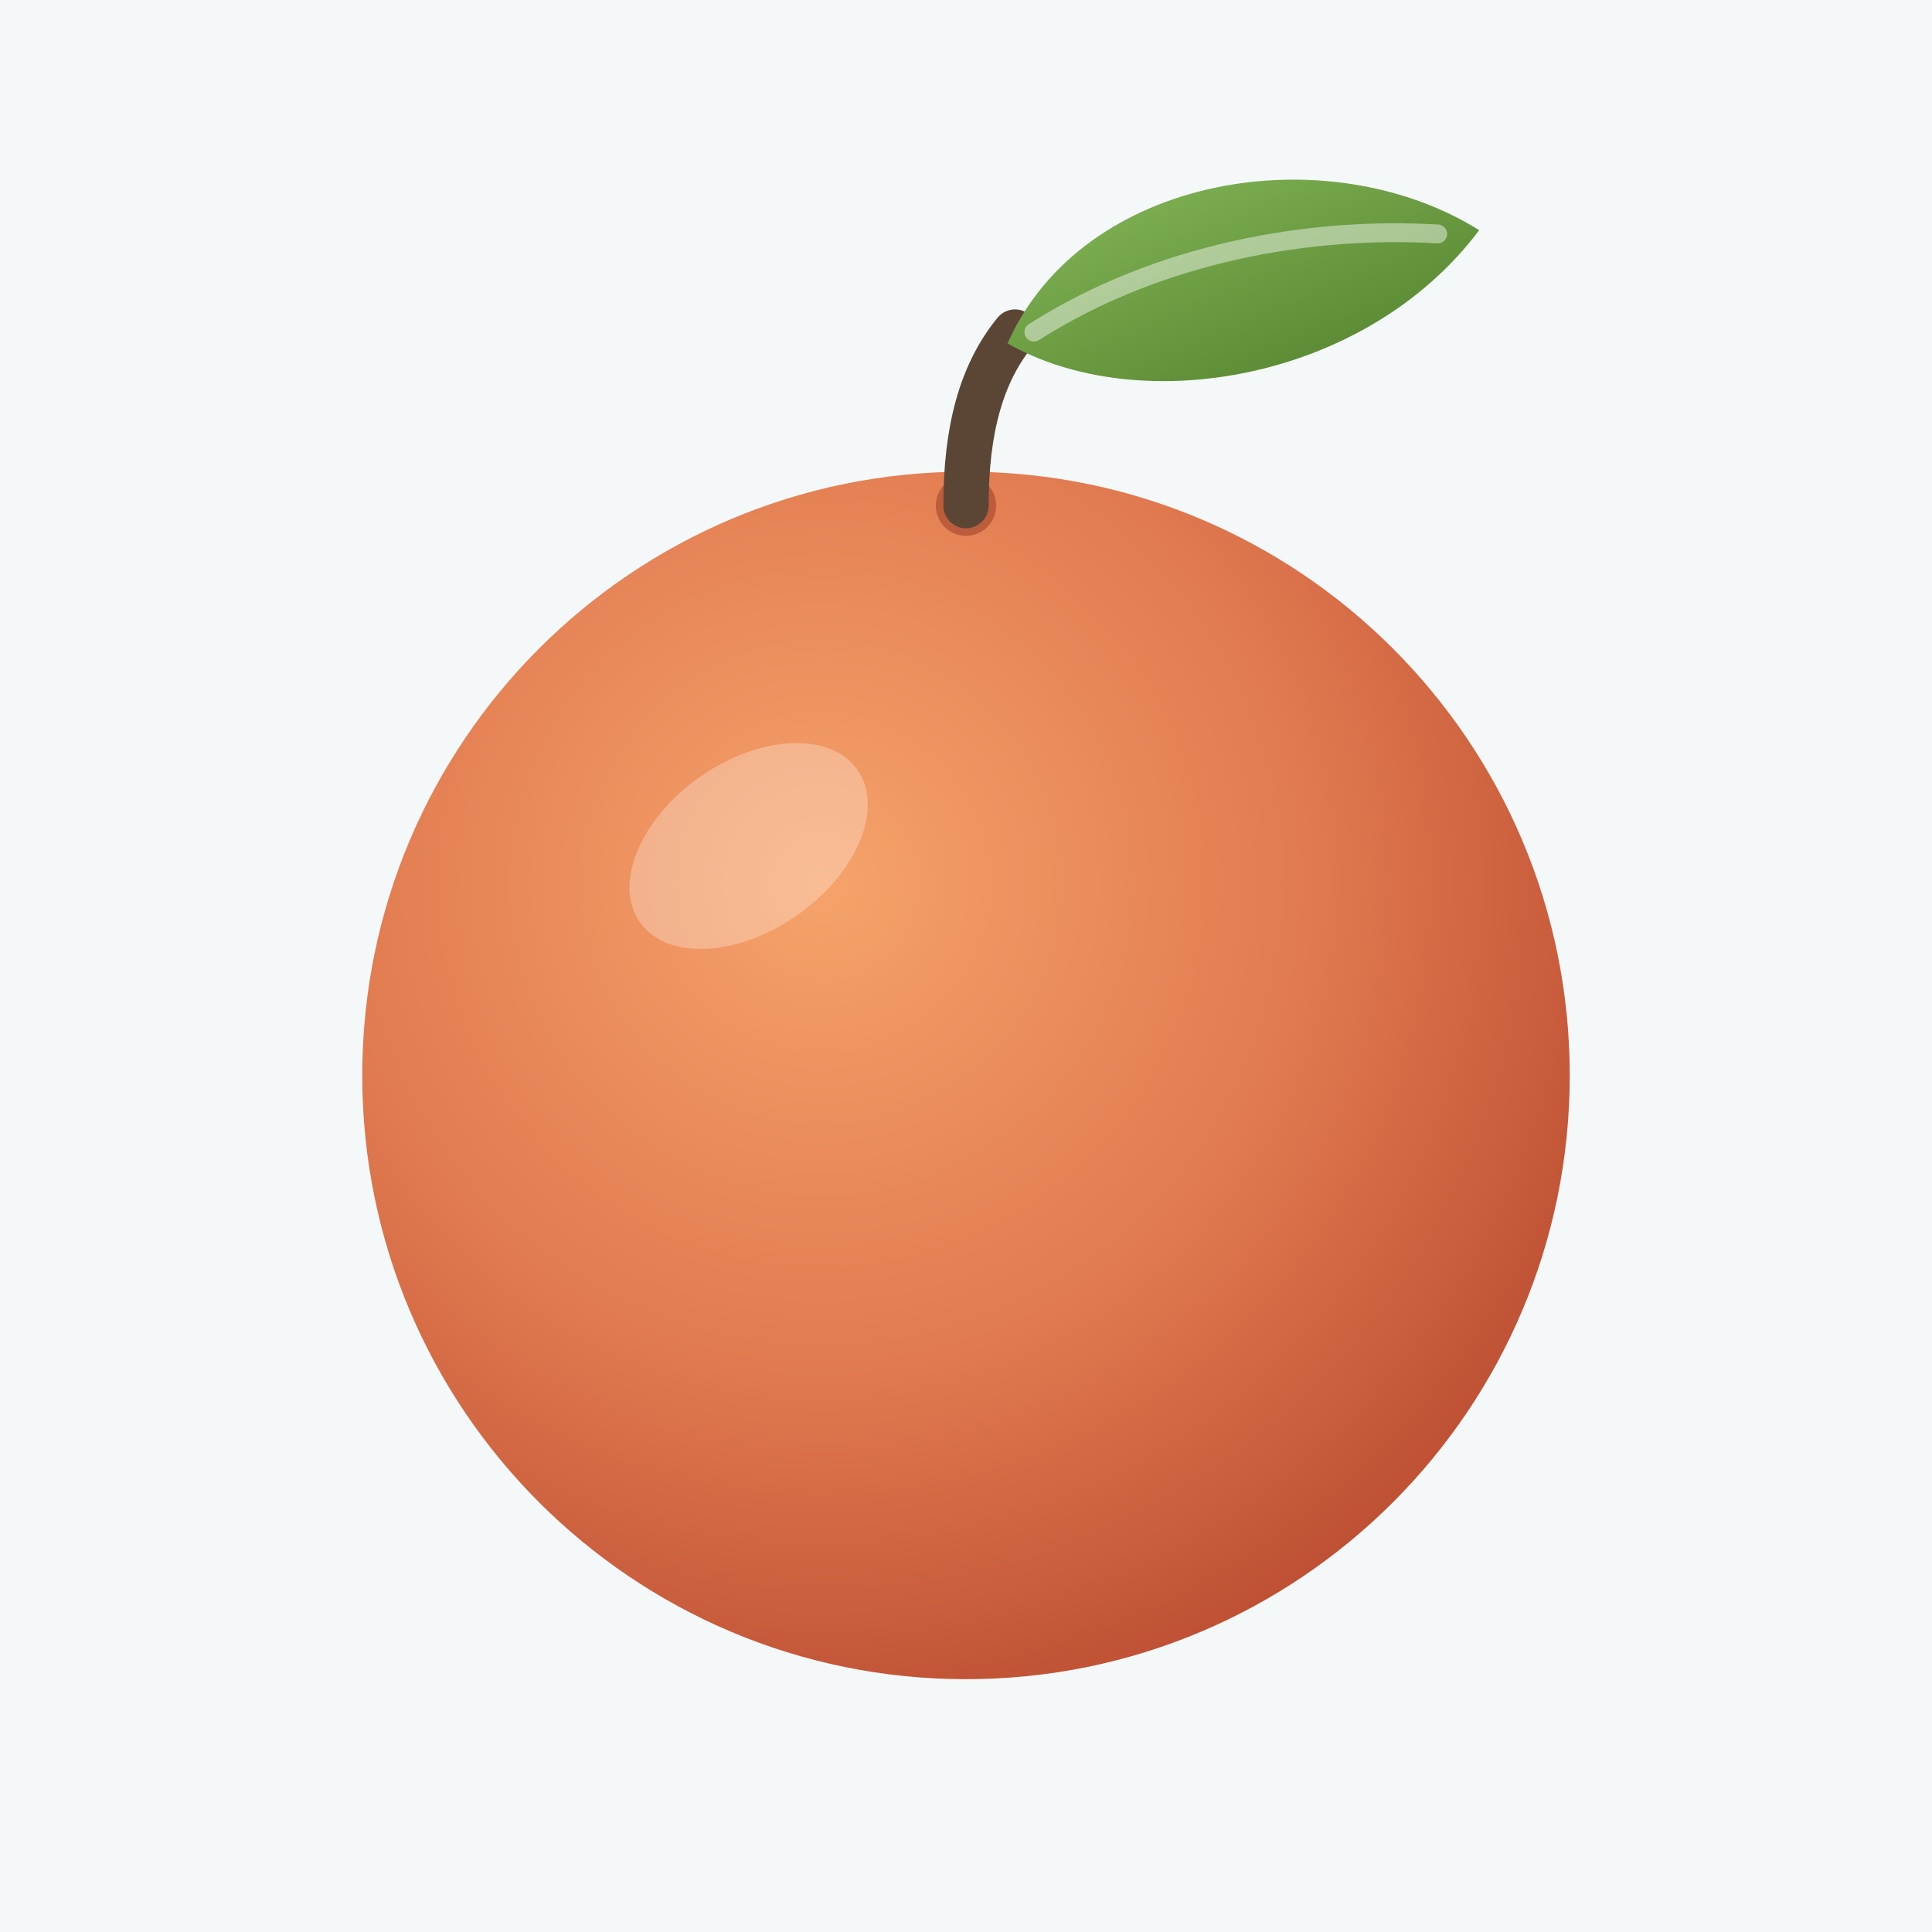
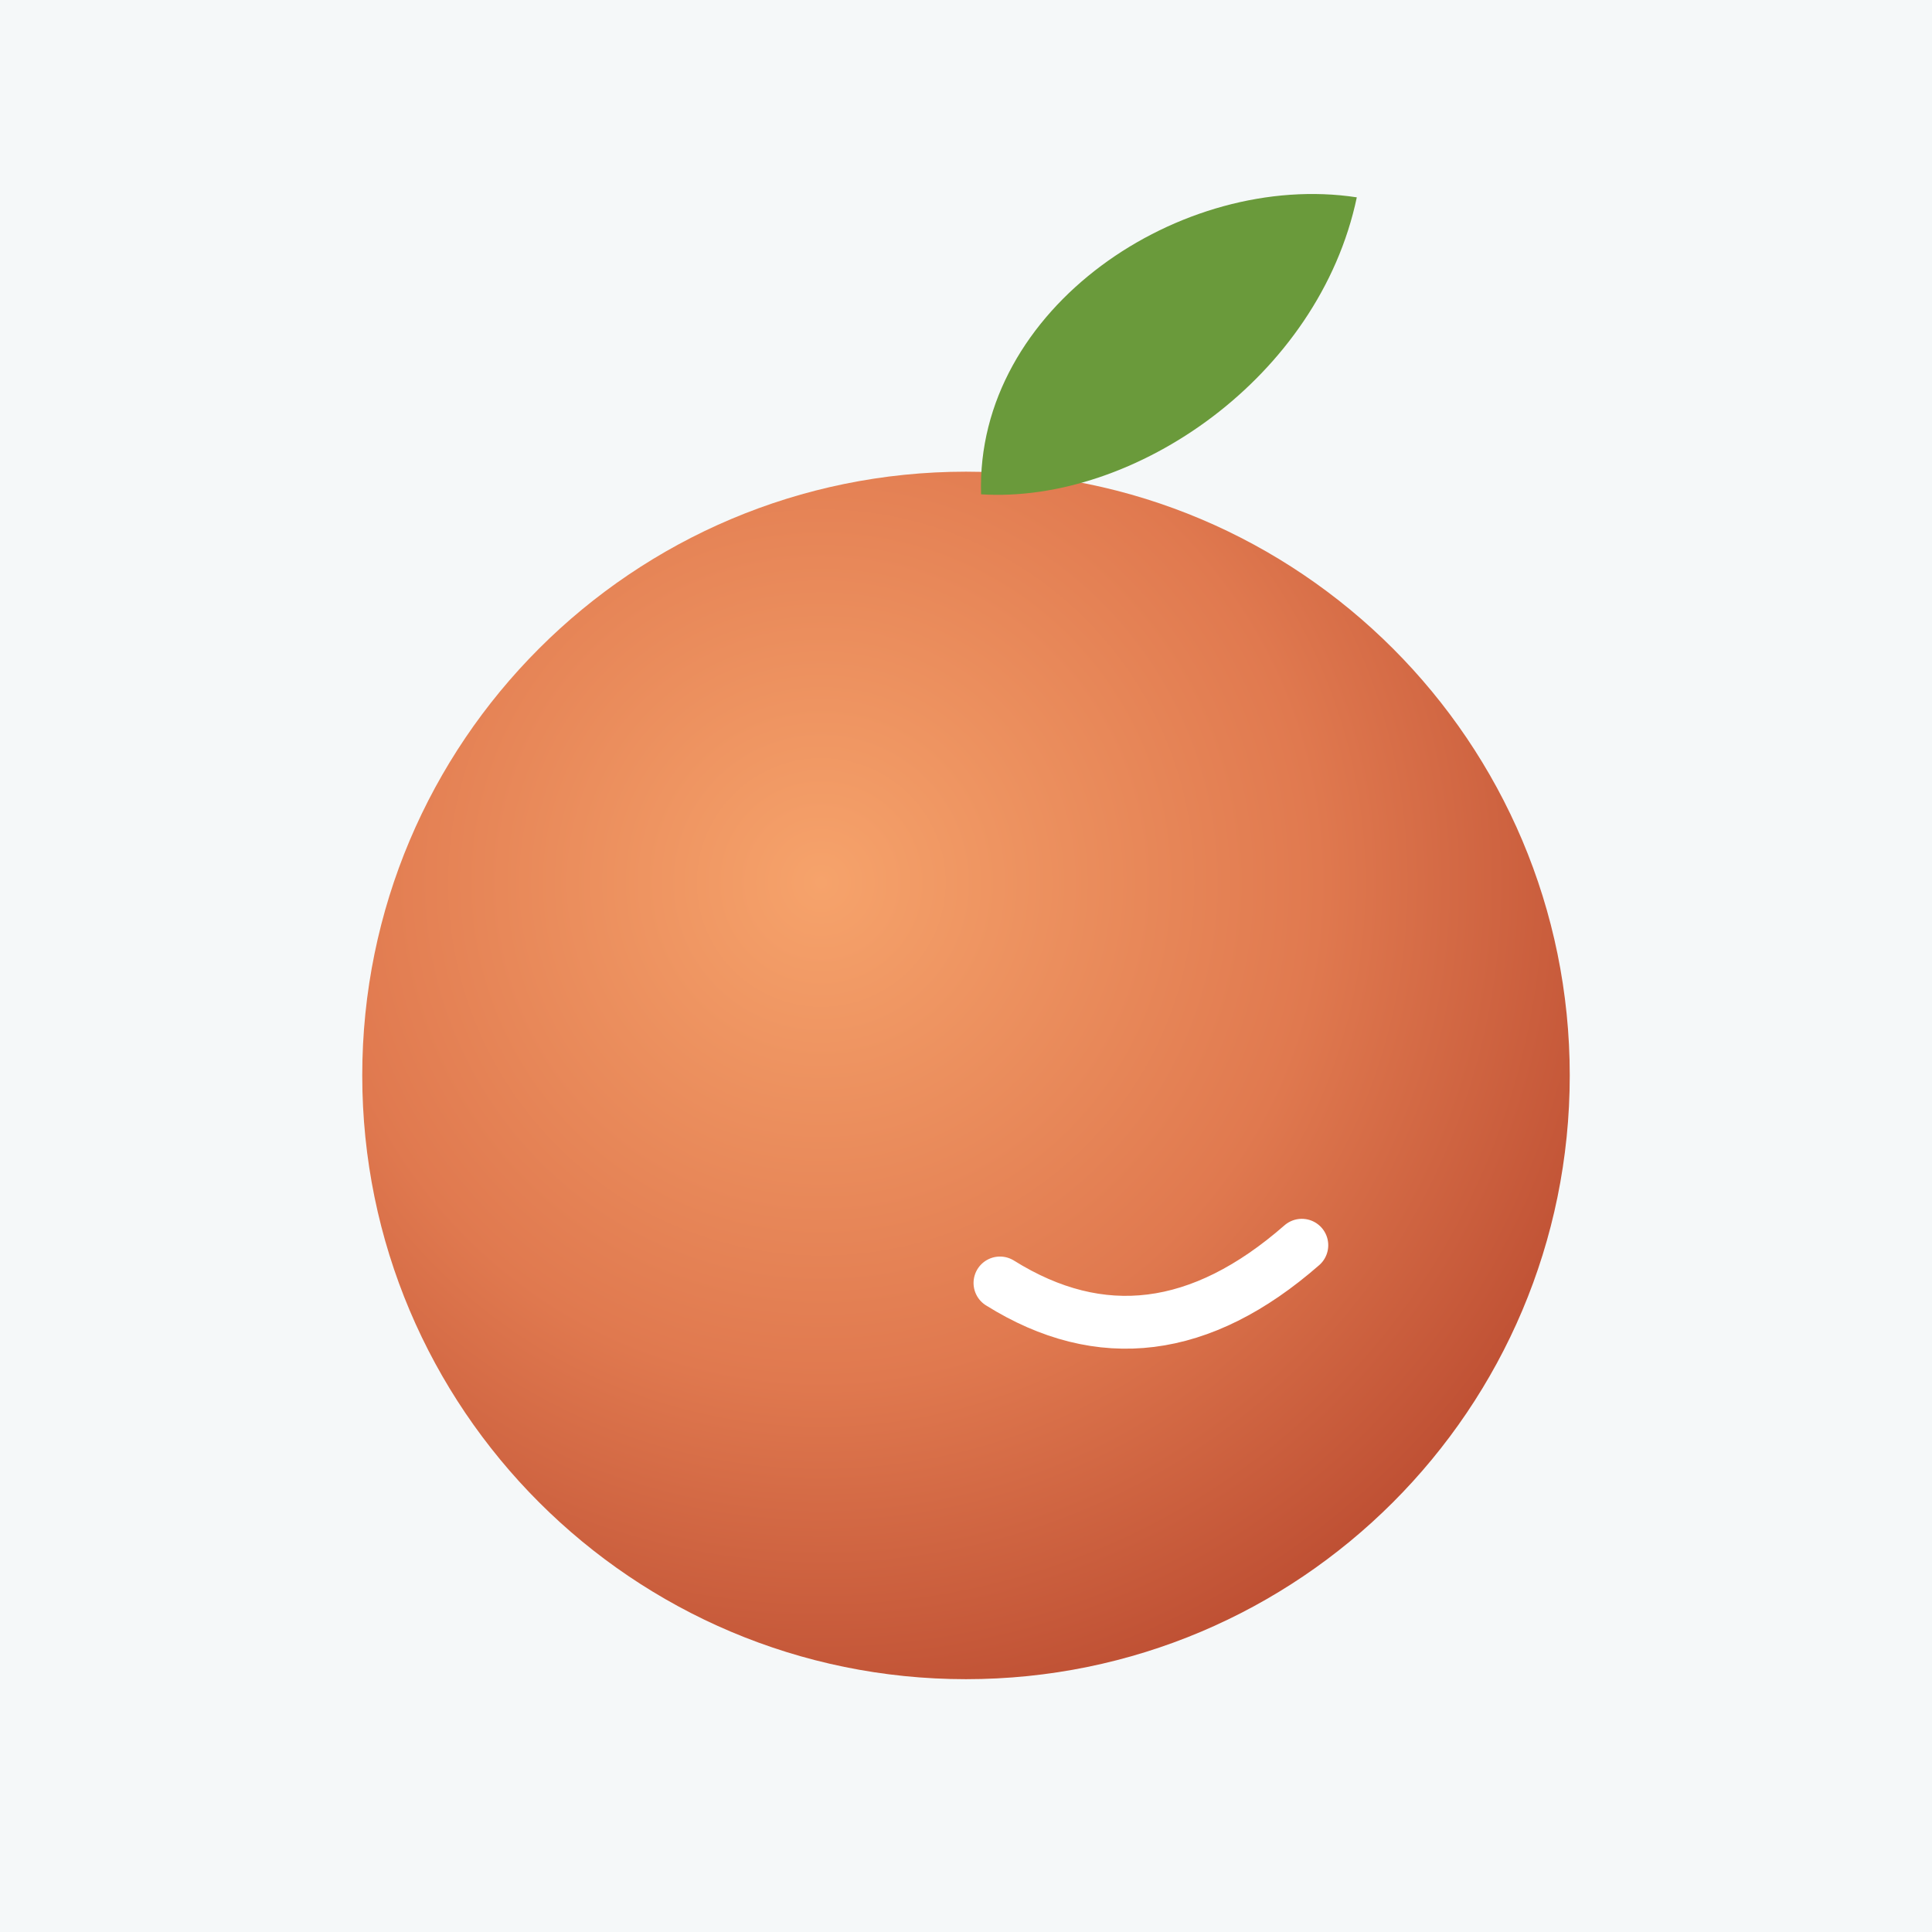
<svg xmlns="http://www.w3.org/2000/svg" width="1024" height="1024" viewBox="0 0 1024 1024">
-   <rect width="1024" height="1024" fill="#F5F8F9" />
  <defs>
-     <radialGradient id="go" cx="38%" cy="34%" r="75%">
+     <radialGradient id="o" cx="38%" cy="34%" r="75%">
      <stop offset="0" stop-color="#F6A36B" />
      <stop offset=".55" stop-color="#E0794F" />
      <stop offset="1" stop-color="#B9492F" />
    </radialGradient>
-     <linearGradient id="gl" x1="0" y1="0" x2="1" y2="1">
-       <stop offset="0" stop-color="#86B85A" />
-       <stop offset="1" stop-color="#4F7F2A" />
+     <linearGradient id="c" x1="0" y1="0" x2="0" y2="1">
+       <stop offset="0" stop-color="#EE8A5C" />
+       <stop offset="1" stop-color="#C0513A" />
    </linearGradient>
  </defs>
-   <circle cx="512" cy="570" r="320" fill="url(#go)" />
-   <ellipse cx="396.8" cy="448.4" rx="70.4" ry="44.8" transform="rotate(-35 396.8 448.4)" fill="#FFFFFF" opacity=".28" />
-   <circle cx="512" cy="268" r="16" fill="#9C3D27" opacity=".55" />
-   <path d="M512 268 C 512 228, 520 198, 538 176" stroke="#5B4636" stroke-width="24" stroke-linecap="round" fill="none" />
-   <path d="M534 182 C 574 92, 704 72, 784 122 C 724 202, 604 222, 534 182 Z" fill="url(#gl)" />
-   <path d="M548 176 C 614 134, 694 120, 762 124" stroke="#FFFFFF" stroke-opacity=".45" stroke-width="10" stroke-linecap="round" fill="none" />
+   <rect width="1024" height="1024" fill="#F5F8F9" />
+   <circle cx="512" cy="570" r="320" fill="url(#o)" />
+   <path d="M530 680 Q610 730 690 660" stroke="#FFFFFF" stroke-width="28" stroke-linecap="round" fill="none" />
+   <path transform="translate(520 262) rotate(-25) scale(1.3)" d="M0 0 C 30 -70, 130 -85, 190 -45 C 145 15, 55 30, 0 0 Z" fill="#6A9A3B" />
</svg>
